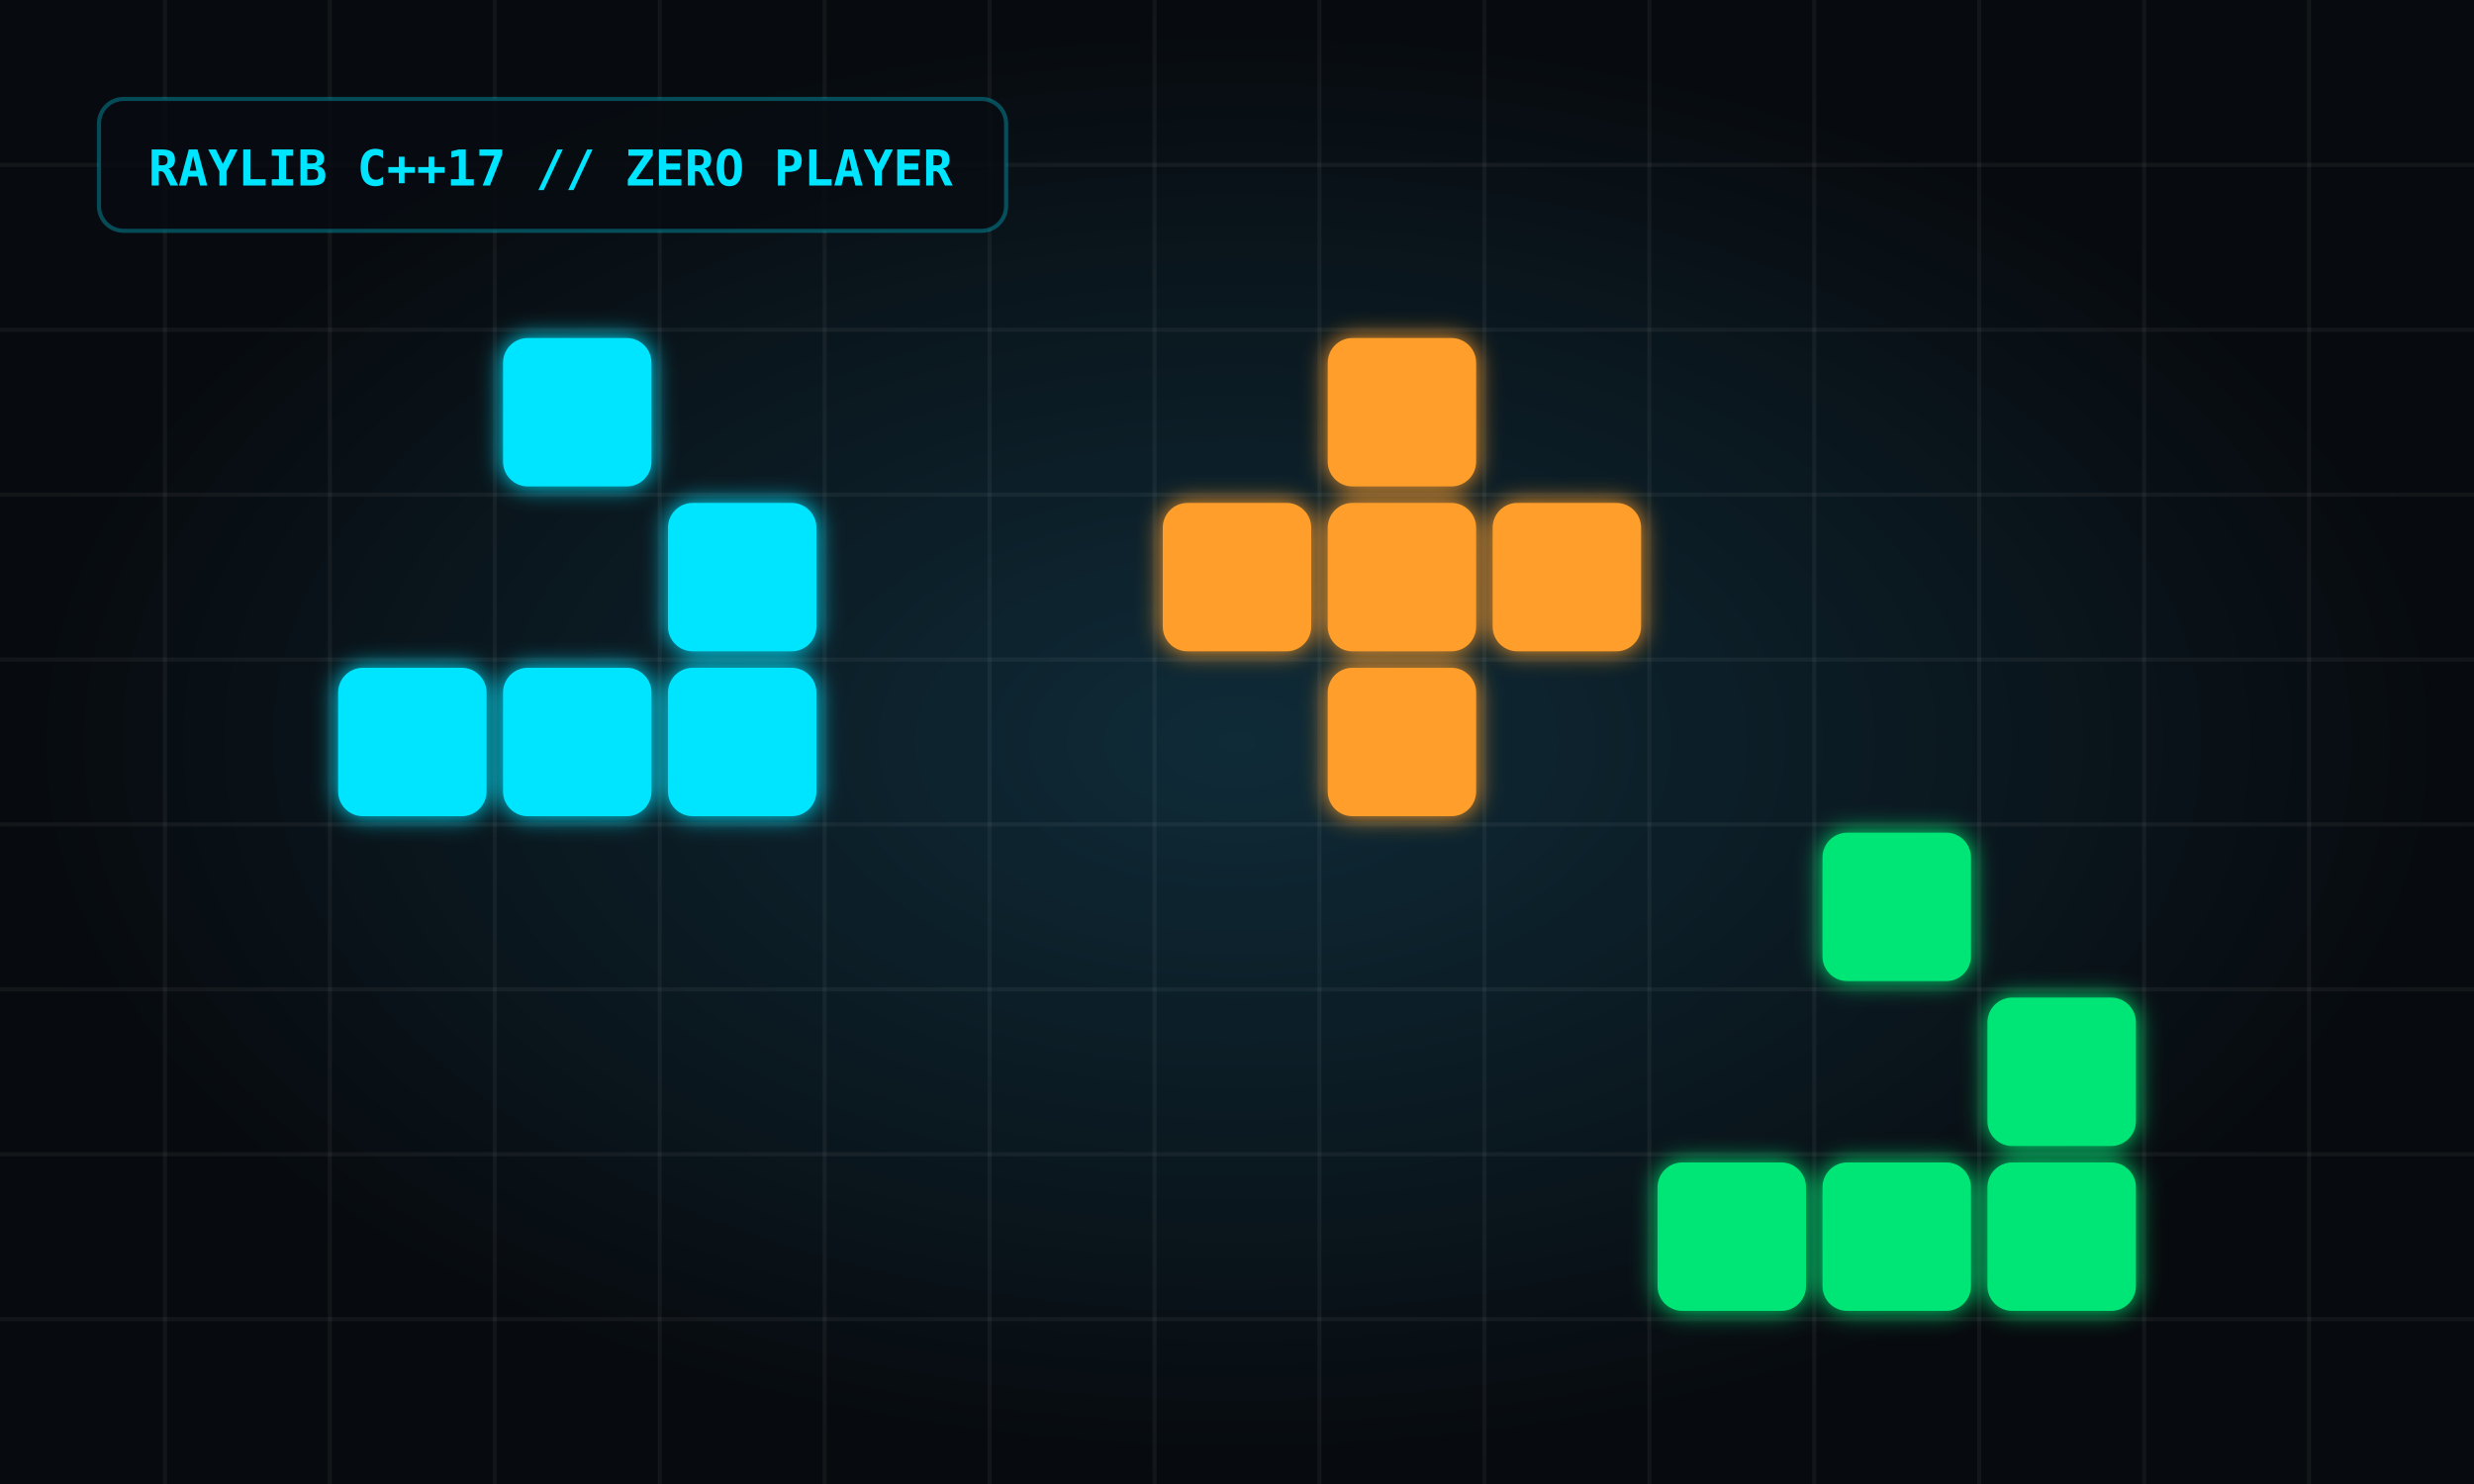
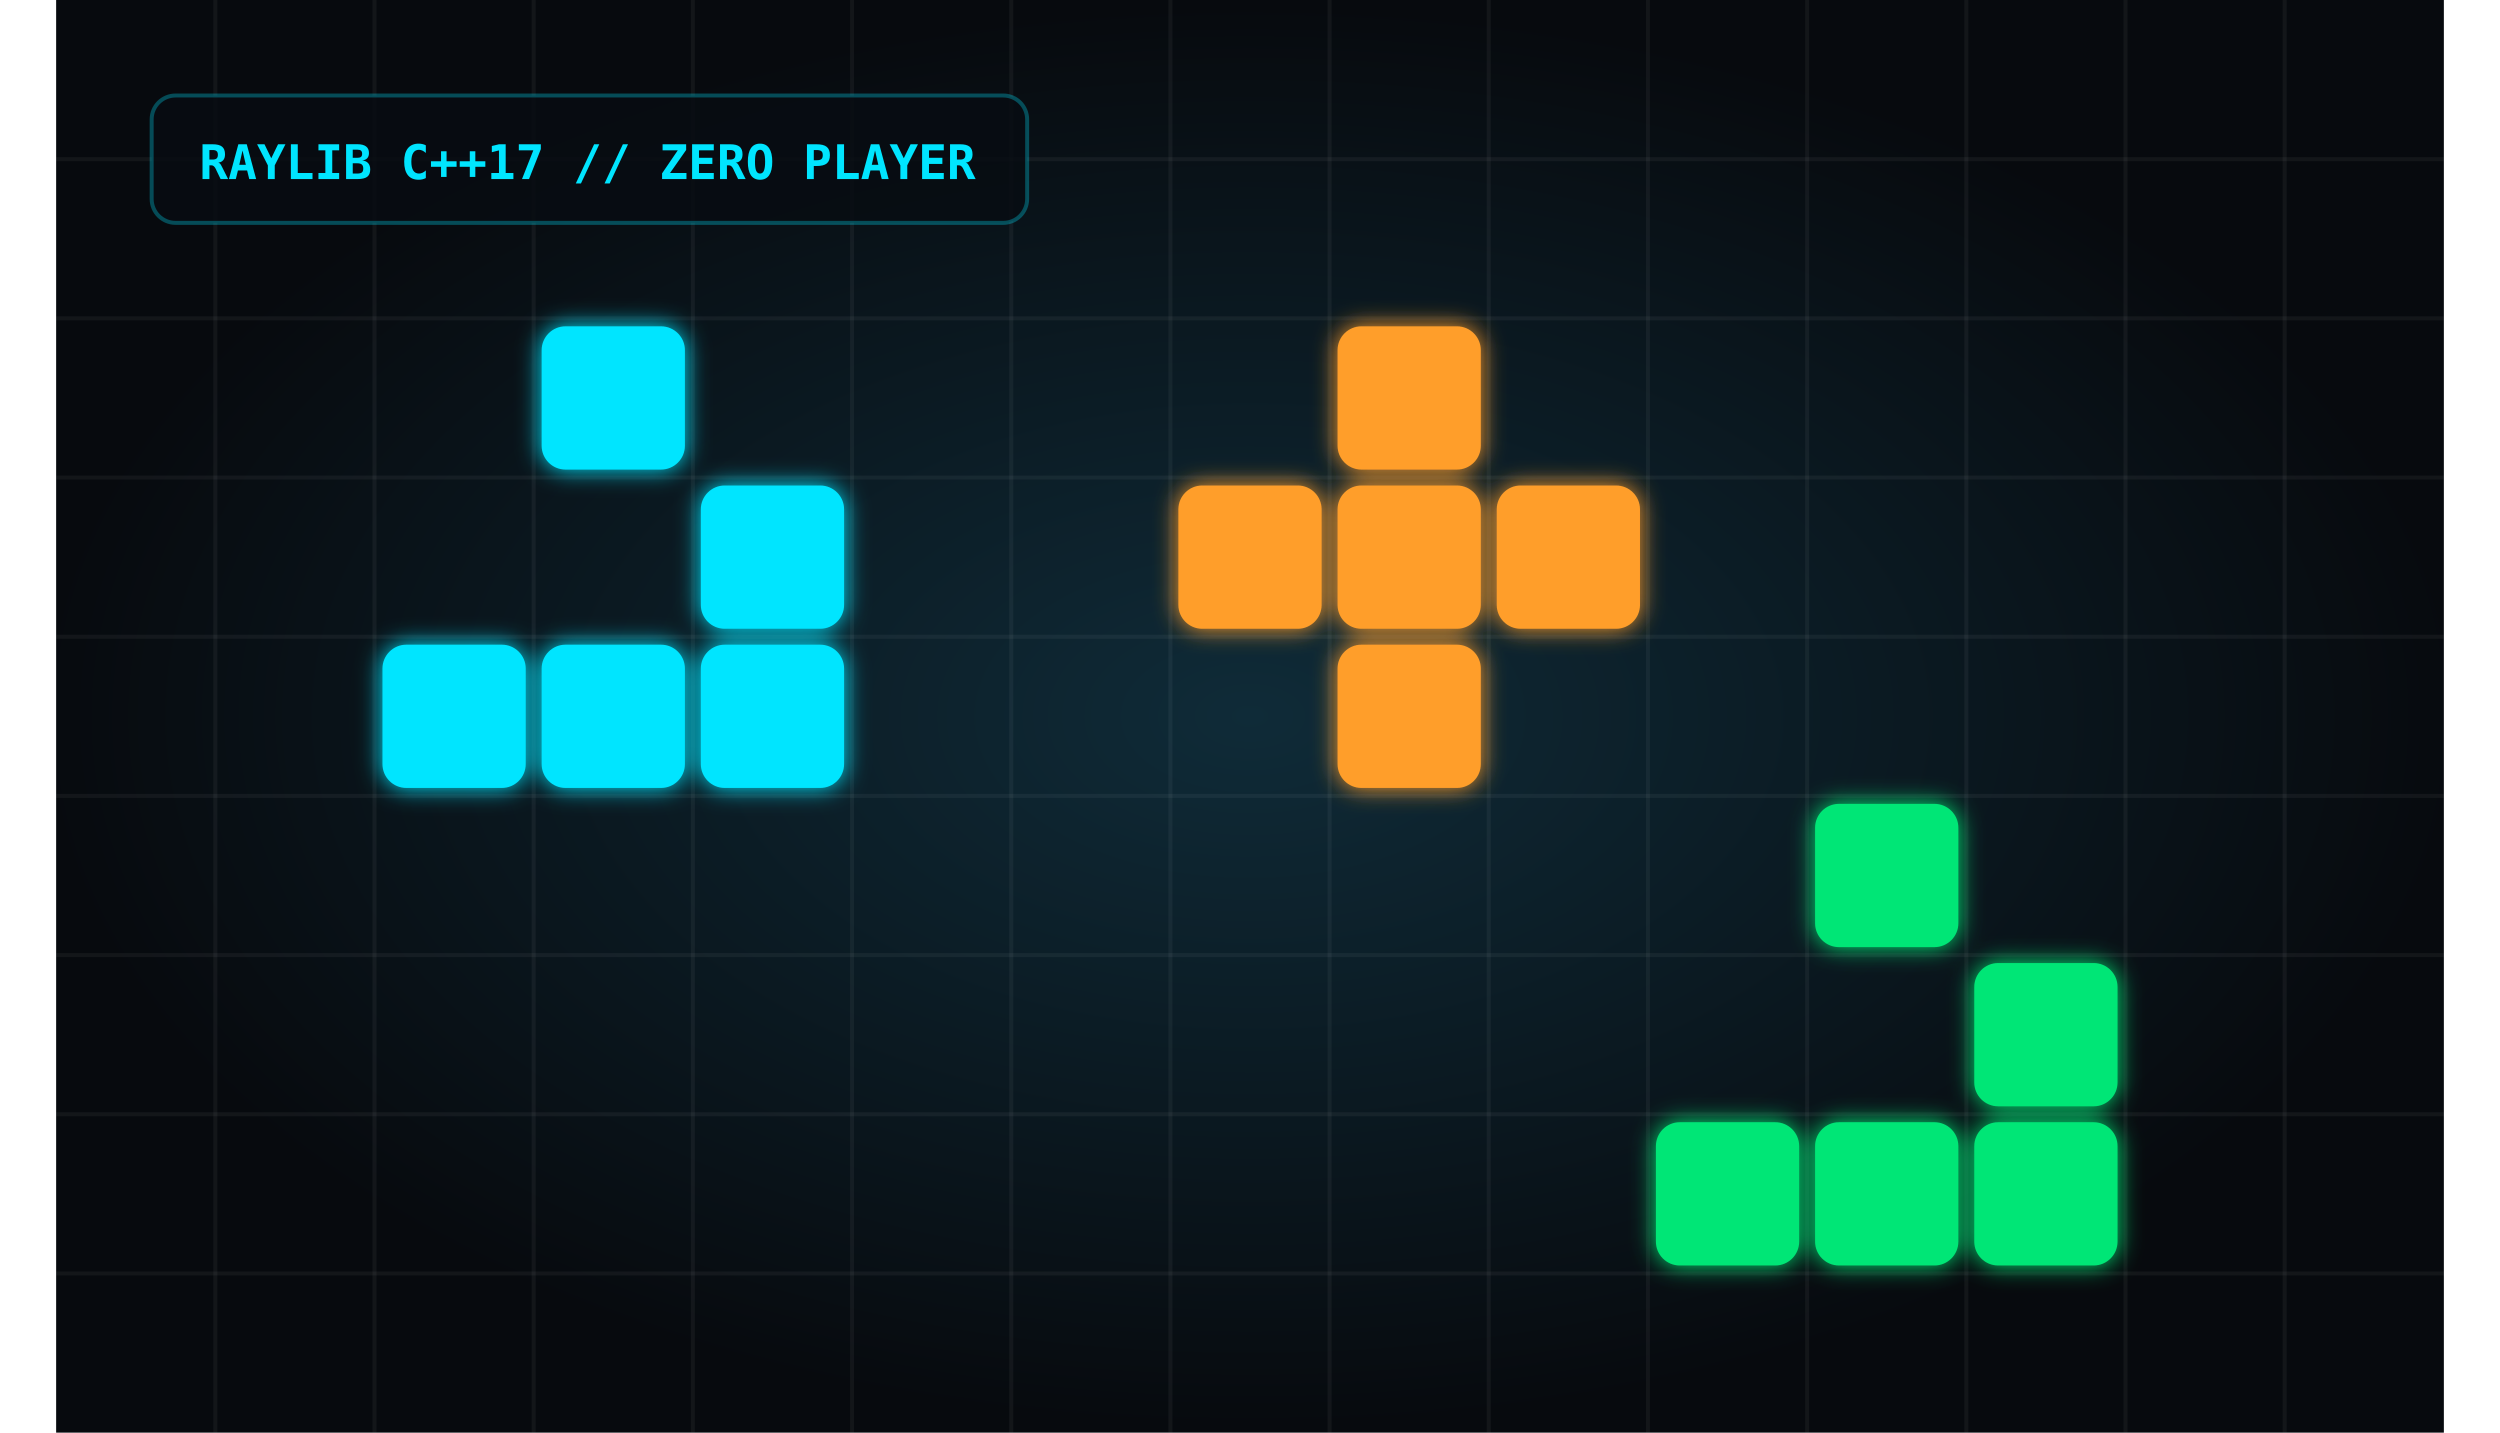
- <svg xmlns="http://www.w3.org/2000/svg" viewBox="0 0 600 360" width="100%" height="100%">
+ <svg xmlns="http://www.w3.org/2000/svg" viewBox="0 0 600 360" width="616" height="353">
  <defs>
    <radialGradient id="bgGlow" cx="50%" cy="50%" r="50%">
      <stop offset="0%" stop-color="#0f2b38" />
      <stop offset="100%" stop-color="#070a0e" />
    </radialGradient>
    <filter id="cellGlow" x="-20%" y="-20%" width="140%" height="140%">
      <feGaussianBlur stdDeviation="3" result="blur" />
      <feComposite in="SourceGraphic" in2="blur" operator="over" />
    </filter>
  </defs>
  <rect width="600" height="360" fill="url(#bgGlow)" />
  <g stroke="rgba(255, 255, 255, 0.05)" stroke-width="1">
    <line x1="0" y1="40" x2="600" y2="40" />
    <line x1="0" y1="80" x2="600" y2="80" />
    <line x1="0" y1="120" x2="600" y2="120" />
    <line x1="0" y1="160" x2="600" y2="160" />
    <line x1="0" y1="200" x2="600" y2="200" />
    <line x1="0" y1="240" x2="600" y2="240" />
    <line x1="0" y1="280" x2="600" y2="280" />
    <line x1="0" y1="320" x2="600" y2="320" />
    <line x1="40" y1="0" x2="40" y2="360" />
    <line x1="80" y1="0" x2="80" y2="360" />
    <line x1="120" y1="0" x2="120" y2="360" />
    <line x1="160" y1="0" x2="160" y2="360" />
    <line x1="200" y1="0" x2="200" y2="360" />
    <line x1="240" y1="0" x2="240" y2="360" />
    <line x1="280" y1="0" x2="280" y2="360" />
    <line x1="320" y1="0" x2="320" y2="360" />
    <line x1="360" y1="0" x2="360" y2="360" />
    <line x1="400" y1="0" x2="400" y2="360" />
    <line x1="440" y1="0" x2="440" y2="360" />
    <line x1="480" y1="0" x2="480" y2="360" />
    <line x1="520" y1="0" x2="520" y2="360" />
    <line x1="560" y1="0" x2="560" y2="360" />
  </g>
  <g fill="#00e5ff" filter="url(#cellGlow)">
    <rect x="122" y="82" width="36" height="36" rx="6" />
    <rect x="162" y="122" width="36" height="36" rx="6" />
    <rect x="82" y="162" width="36" height="36" rx="6" />
    <rect x="122" y="162" width="36" height="36" rx="6" />
    <rect x="162" y="162" width="36" height="36" rx="6" />
  </g>
  <g fill="#ff9e2c" filter="url(#cellGlow)">
    <rect x="282" y="122" width="36" height="36" rx="6" />
    <rect x="322" y="122" width="36" height="36" rx="6" />
    <rect x="362" y="122" width="36" height="36" rx="6" />
    <rect x="322" y="82" width="36" height="36" rx="6" />
    <rect x="322" y="162" width="36" height="36" rx="6" />
  </g>
  <g fill="#00e676" filter="url(#cellGlow)">
    <rect x="442" y="202" width="36" height="36" rx="6" />
    <rect x="482" y="242" width="36" height="36" rx="6" />
    <rect x="402" y="282" width="36" height="36" rx="6" />
    <rect x="442" y="282" width="36" height="36" rx="6" />
    <rect x="482" y="282" width="36" height="36" rx="6" />
  </g>
  <rect x="24" y="24" width="220" height="32" rx="6" fill="rgba(8, 12, 18, 0.85)" stroke="rgba(0, 229, 255, 0.3)" />
  <text x="36" y="45" font-family="monospace" font-size="12" fill="#00e5ff" font-weight="700">RAYLIB C++17 // ZERO PLAYER</text>
</svg>
